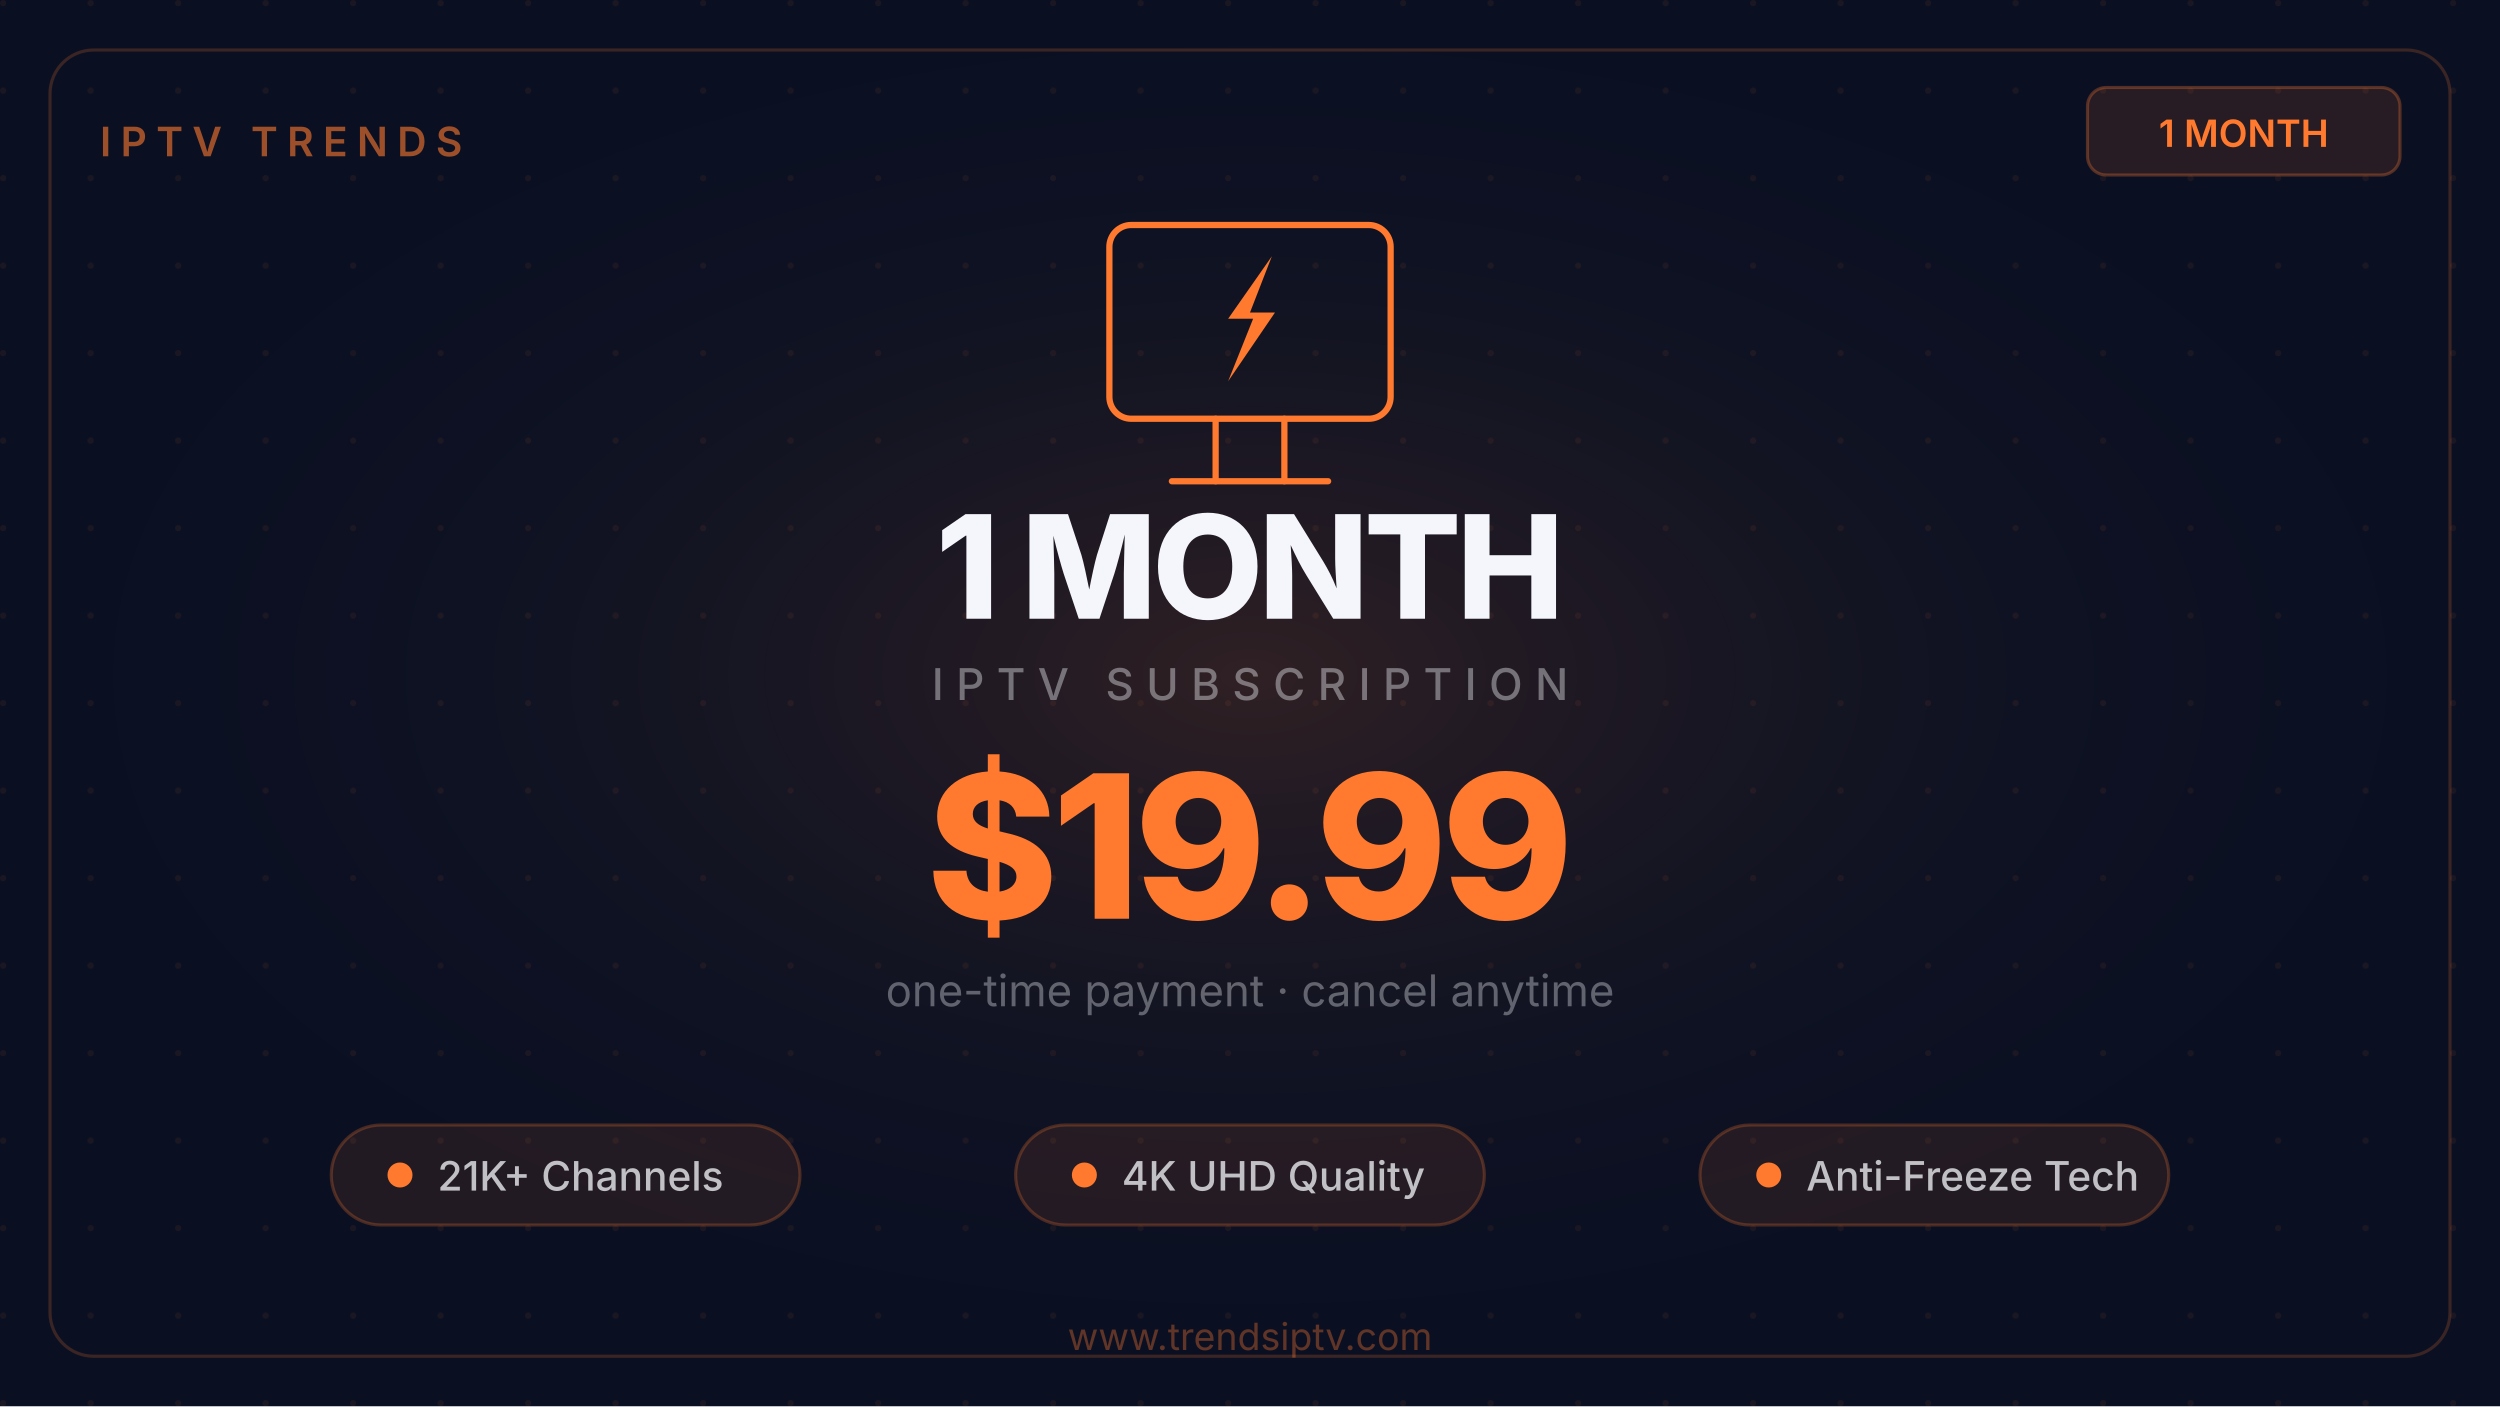
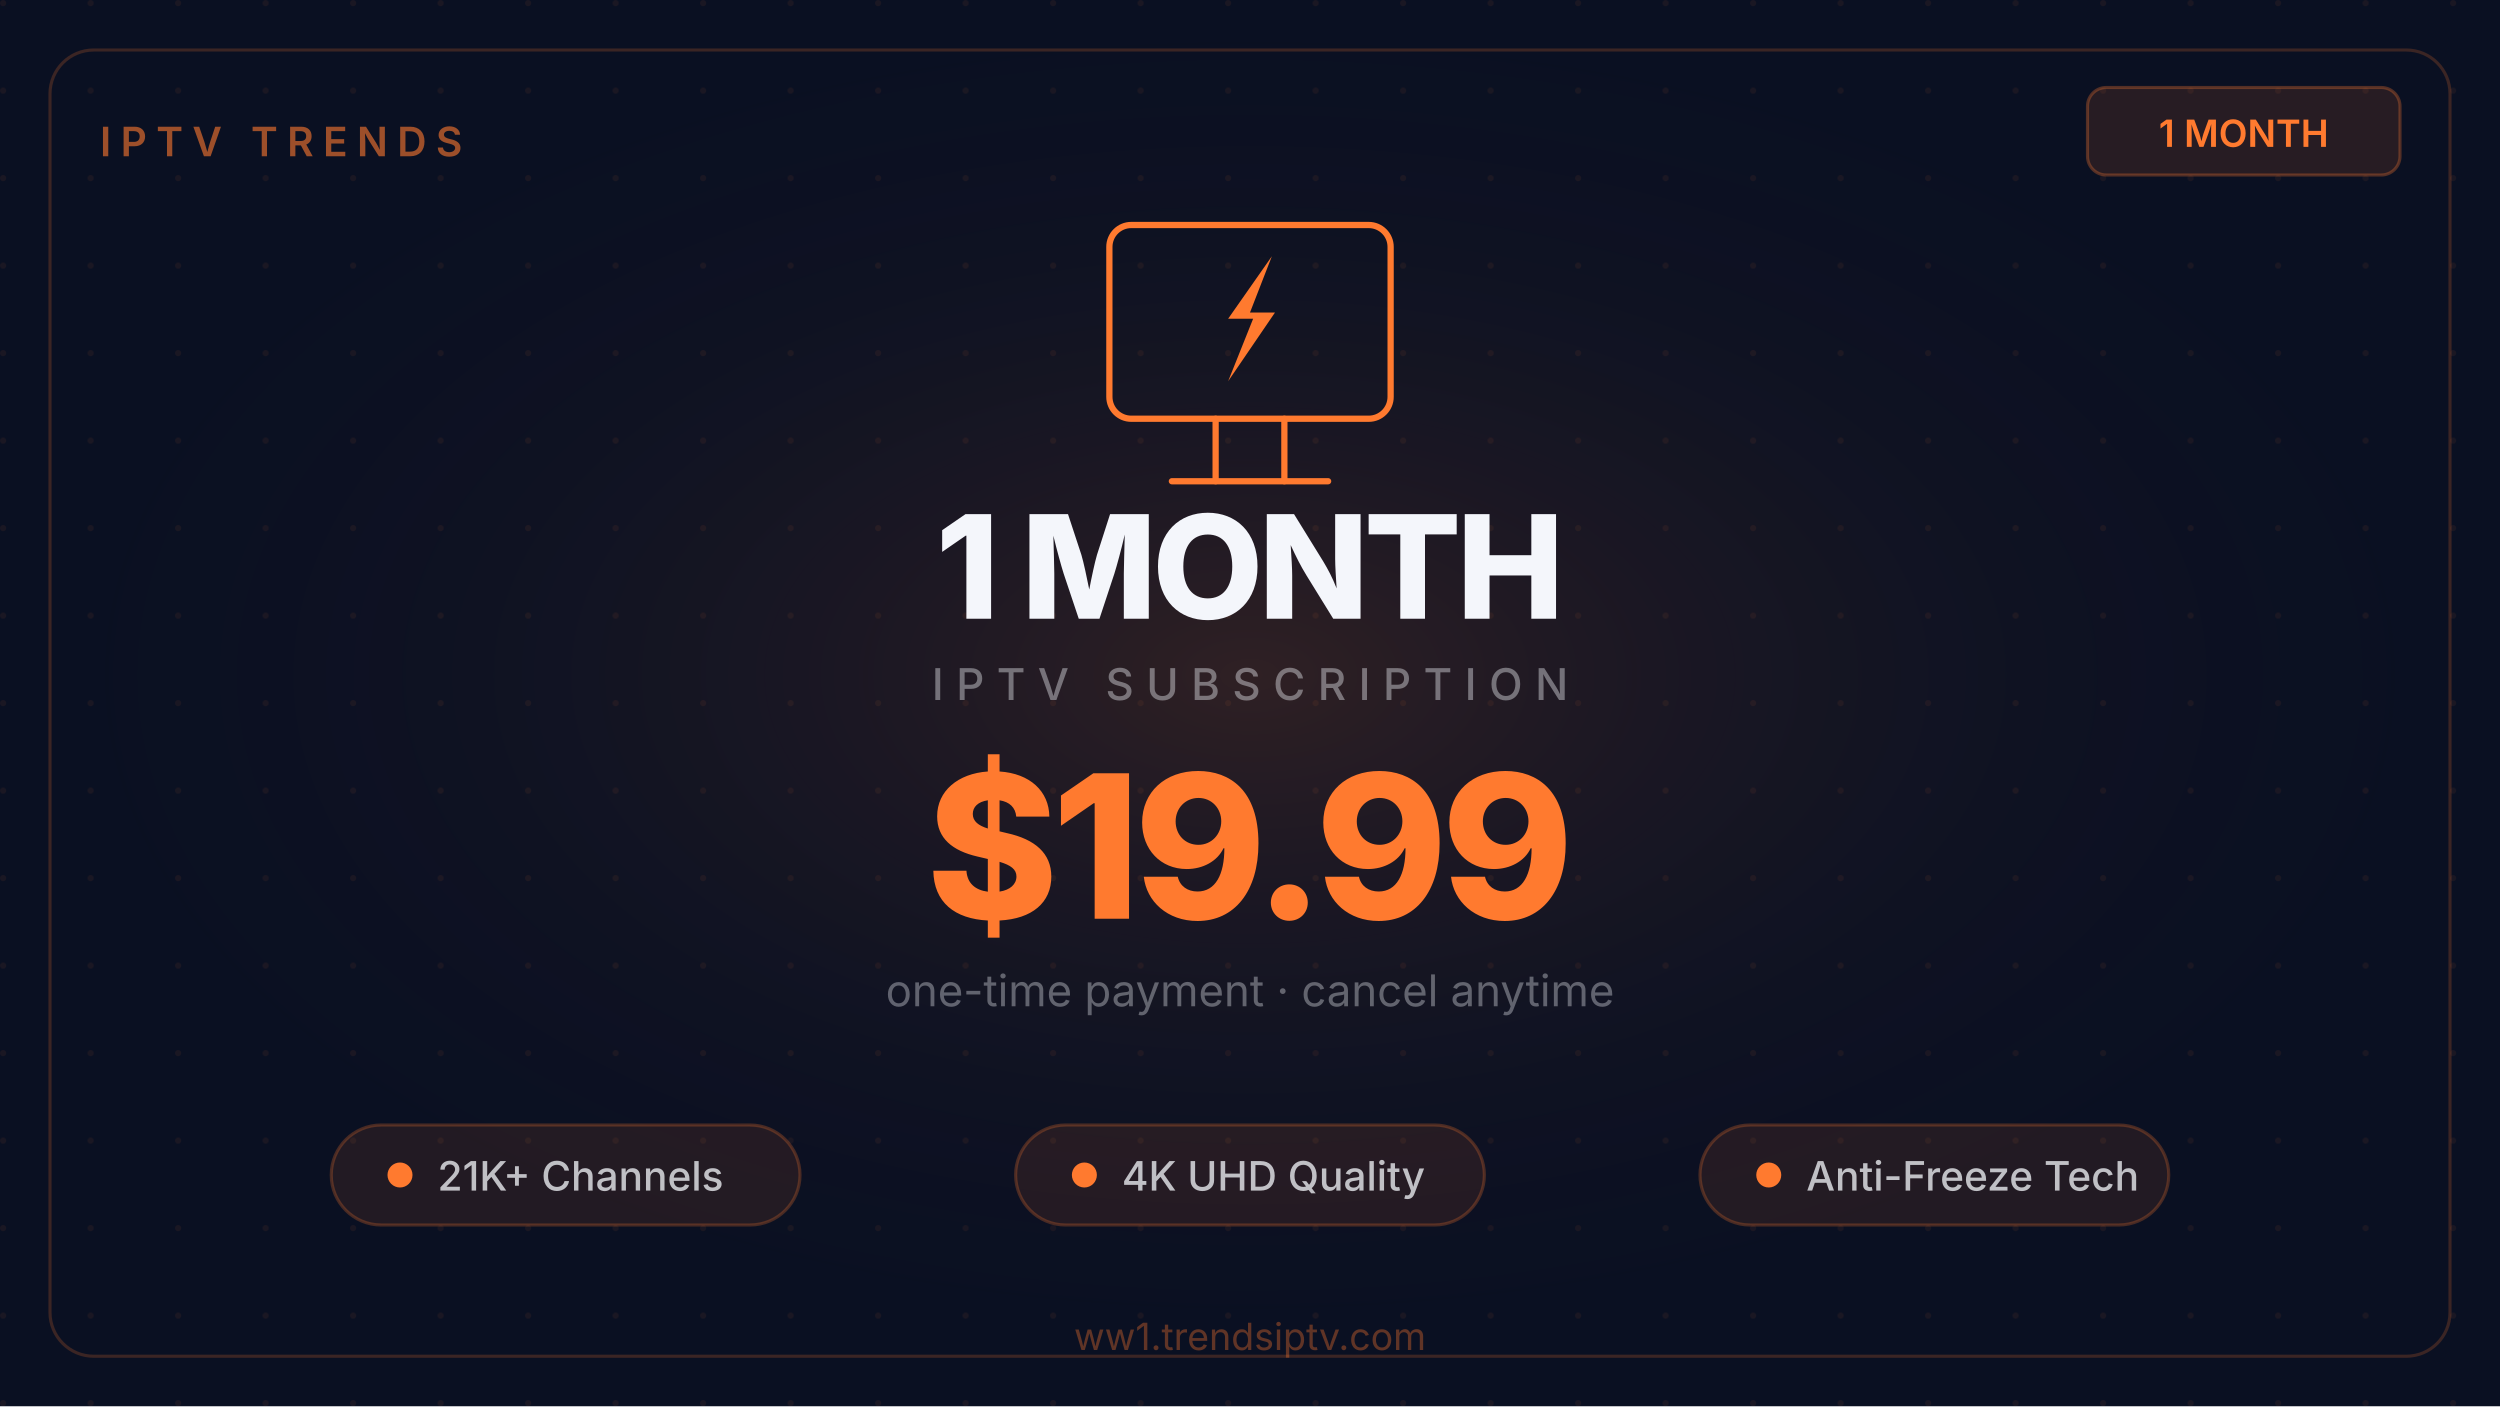
<svg xmlns="http://www.w3.org/2000/svg" width="800" height="450" viewBox="0 0 800 450" fill="none">
  <defs>
    <radialGradient id="glow1" cx="50%" cy="48%" r="50%">
      <stop offset="0%" stop-color="#ff7a2f" stop-opacity="0.15" />
      <stop offset="100%" stop-color="#0a1022" stop-opacity="0" />
    </radialGradient>
    <pattern id="dots1" x="0" y="0" width="28" height="28" patternUnits="userSpaceOnUse">
      <circle cx="1" cy="1" r="1" fill="#ff7a2f" fill-opacity="0.07" />
    </pattern>
  </defs>
  <rect width="800" height="450" fill="#0a1022" />
  <rect width="800" height="450" fill="url(#dots1)" />
  <rect width="800" height="450" fill="url(#glow1)" />
  <rect x="16" y="16" width="768" height="418" rx="14" fill="none" stroke="#ff7a2f" stroke-opacity="0.2" stroke-width="1" />
  <text x="32" y="50" font-family="Inter, system-ui, sans-serif" font-size="13" font-weight="600" fill="#ff7a2f" fill-opacity="0.6" letter-spacing="3">IPTV TRENDS</text>
  <rect x="668" y="28" width="100" height="28" rx="6" fill="#ff7a2f" fill-opacity="0.12" />
  <rect x="668" y="28" width="100" height="28" rx="6" fill="none" stroke="#ff7a2f" stroke-opacity="0.3" stroke-width="1" />
  <text x="718" y="47" font-family="Inter, system-ui, sans-serif" font-size="12" font-weight="600" fill="#ff7a2f" text-anchor="middle">1 MONTH</text>
  <rect x="355" y="72" width="90" height="62" rx="7" fill="none" stroke="#ff7a2f" stroke-width="2" />
  <line x1="389" y1="134" x2="389" y2="154" stroke="#ff7a2f" stroke-width="2" stroke-linecap="round" />
  <line x1="411" y1="134" x2="411" y2="154" stroke="#ff7a2f" stroke-width="2" stroke-linecap="round" />
  <line x1="375" y1="154" x2="425" y2="154" stroke="#ff7a2f" stroke-width="2" stroke-linecap="round" />
  <path d="M407 82 L393 102 L401 102 L393 122 L408 100 L400 100 L407 82Z" fill="#ff7a2f" />
  <text x="400" y="198" font-family="Inter, system-ui, sans-serif" font-size="46" font-weight="800" fill="#f4f6fb" text-anchor="middle" letter-spacing="-1.5">1 MONTH</text>
  <text x="400" y="224" font-family="Inter, system-ui, sans-serif" font-size="14" font-weight="500" fill="#f4f6fb" fill-opacity="0.4" text-anchor="middle" letter-spacing="4">IPTV SUBSCRIPTION</text>
  <text x="400" y="294" font-family="Inter, system-ui, sans-serif" font-size="64" font-weight="800" fill="#ff7a2f" text-anchor="middle" letter-spacing="-2">$19.99</text>
  <text x="400" y="322" font-family="Inter, system-ui, sans-serif" font-size="14" fill="#f4f6fb" fill-opacity="0.35" text-anchor="middle">one-time payment · cancel anytime</text>
  <rect x="106" y="360" width="150" height="32" rx="16" fill="#ff7a2f" fill-opacity="0.1" />
  <rect x="106" y="360" width="150" height="32" rx="16" fill="none" stroke="#ff7a2f" stroke-opacity="0.25" stroke-width="1" />
  <circle cx="128" cy="376" r="4" fill="#ff7a2f" />
  <text x="140" y="381" font-family="Inter, system-ui, sans-serif" font-size="13" font-weight="500" fill="#f4f6fb" fill-opacity="0.75">21K+ Channels</text>
  <rect x="325" y="360" width="150" height="32" rx="16" fill="#ff7a2f" fill-opacity="0.1" />
  <rect x="325" y="360" width="150" height="32" rx="16" fill="none" stroke="#ff7a2f" stroke-opacity="0.25" stroke-width="1" />
  <circle cx="347" cy="376" r="4" fill="#ff7a2f" />
  <text x="359" y="381" font-family="Inter, system-ui, sans-serif" font-size="13" font-weight="500" fill="#f4f6fb" fill-opacity="0.75">4K UHD Quality</text>
  <rect x="544" y="360" width="150" height="32" rx="16" fill="#ff7a2f" fill-opacity="0.1" />
  <rect x="544" y="360" width="150" height="32" rx="16" fill="none" stroke="#ff7a2f" stroke-opacity="0.25" stroke-width="1" />
  <circle cx="566" cy="376" r="4" fill="#ff7a2f" />
  <text x="578" y="381" font-family="Inter, system-ui, sans-serif" font-size="13" font-weight="500" fill="#f4f6fb" fill-opacity="0.75">Anti-Freeze Tech</text>
-   <text x="400" y="432" font-family="Inter, system-ui, sans-serif" font-size="12" fill="#ff7a2f" fill-opacity="0.35" text-anchor="middle">www.trendsiptv.com</text>
+   <text x="400" y="432" font-family="Inter, system-ui, sans-serif" font-size="12" fill="#ff7a2f" fill-opacity="0.35" text-anchor="middle">ww1.trendsiptv.com</text>
</svg>
